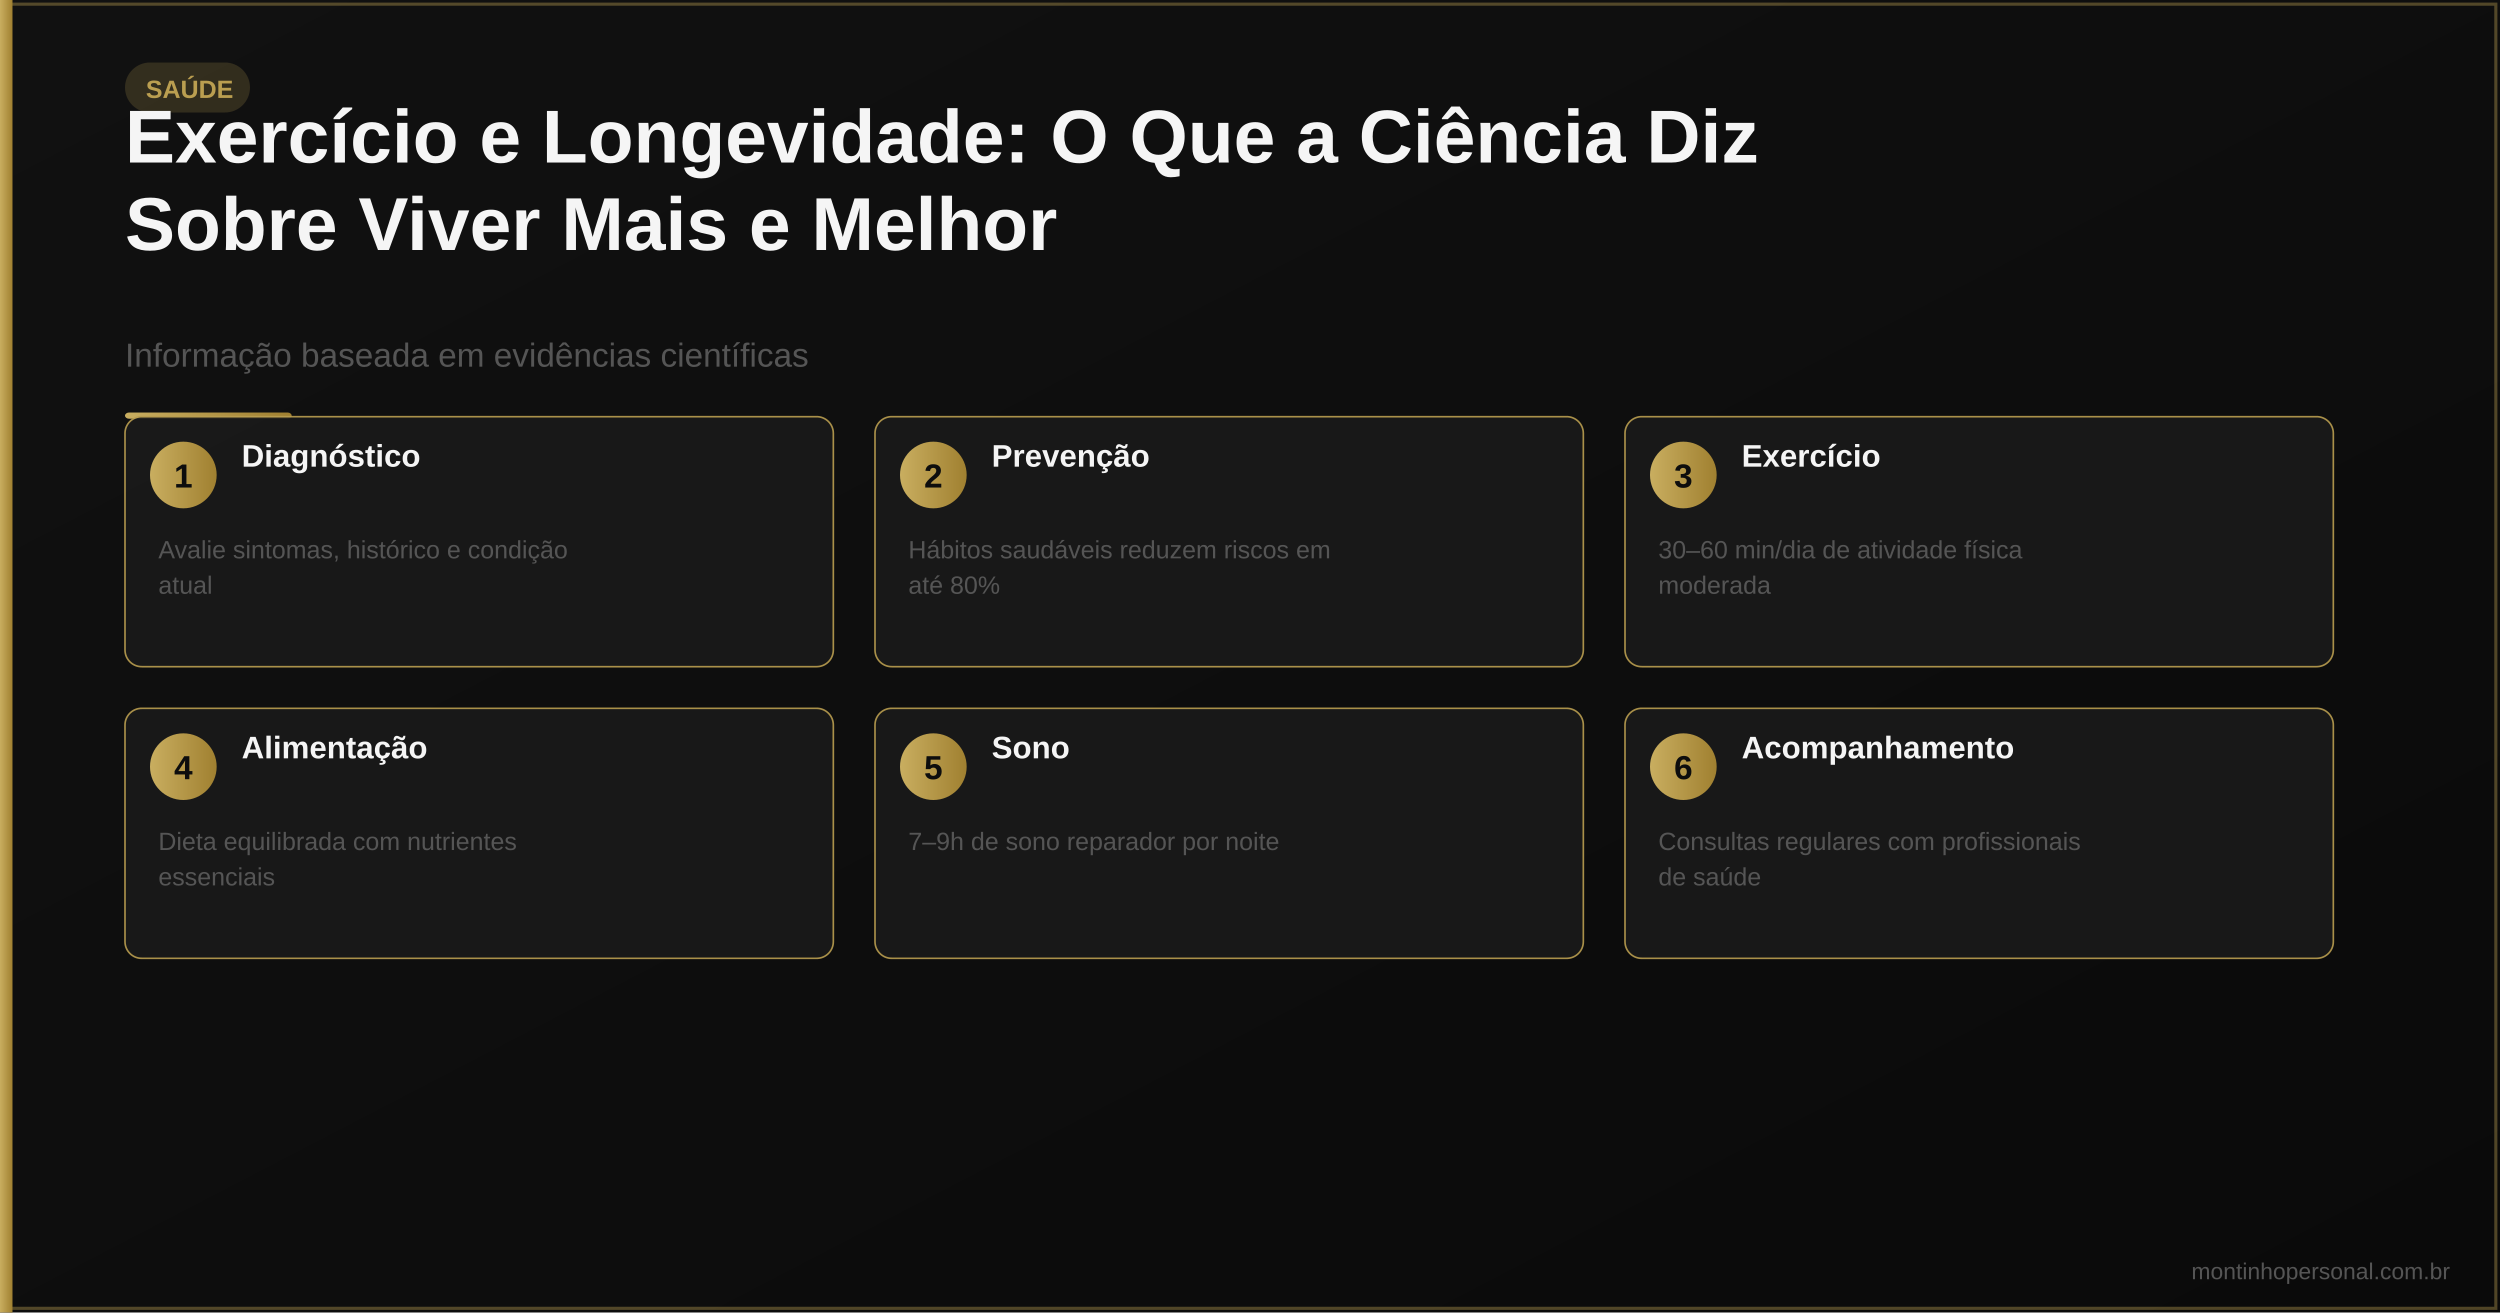
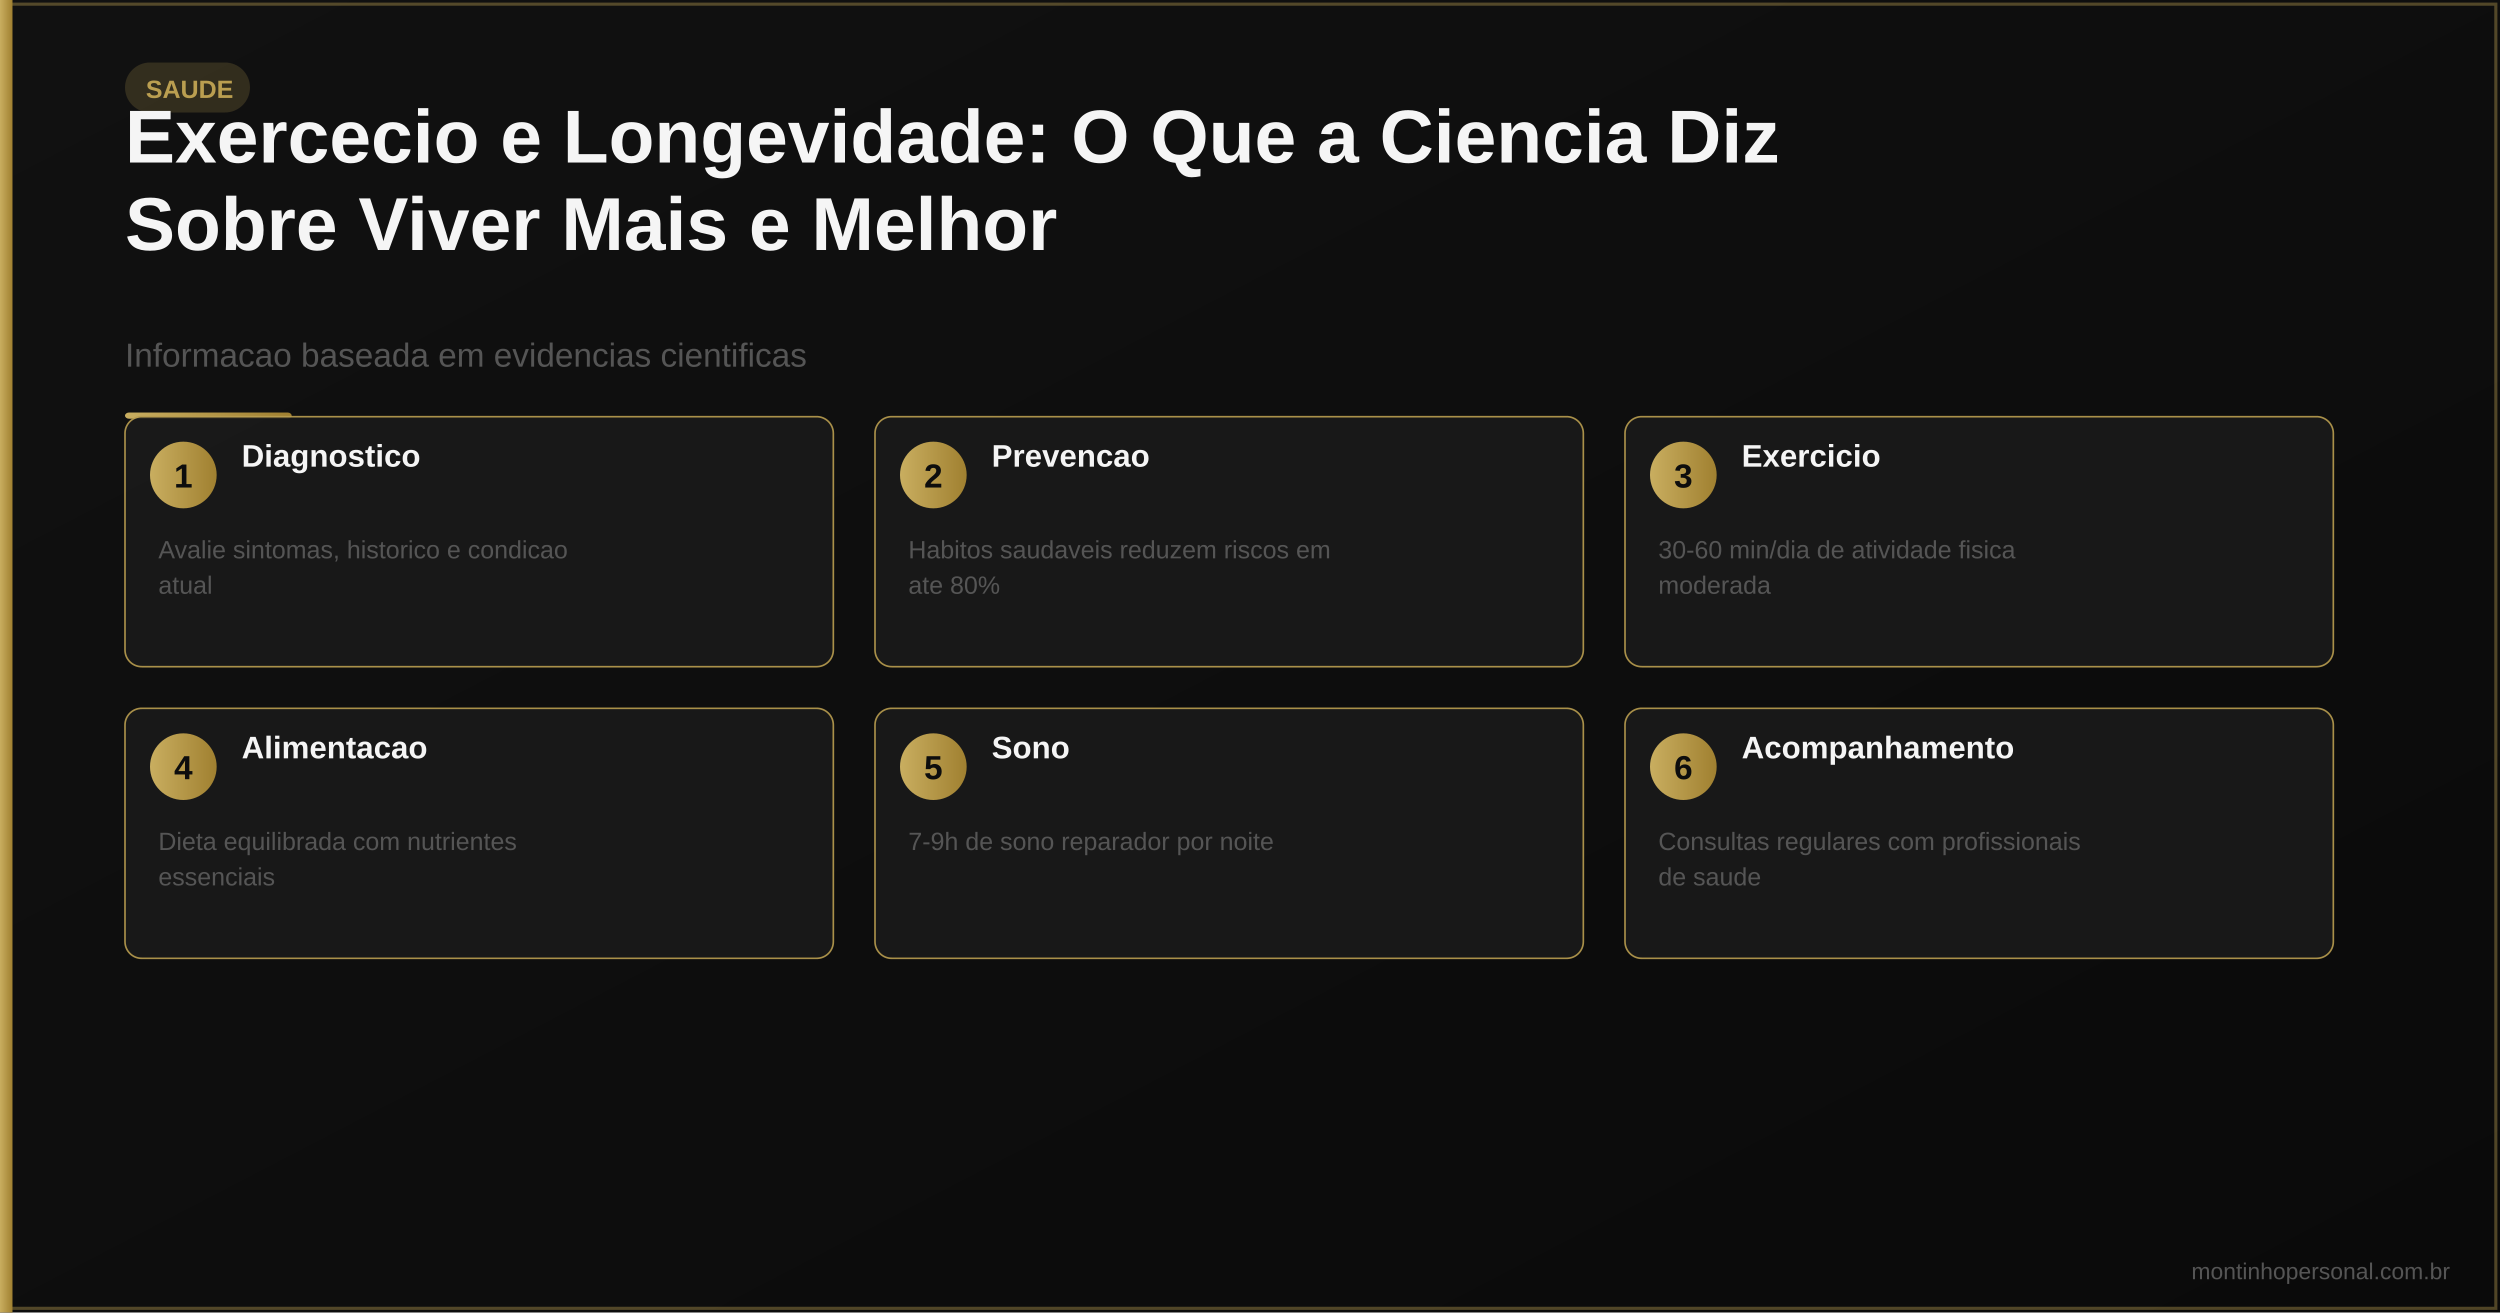
- <svg xmlns="http://www.w3.org/2000/svg" viewBox="0 0 1200 630" width="1200" height="630" role="img" aria-label="Exercício e Longevidade: O Que a Ciência Diz Sobre Viver Mais e Melhor">
+ <svg xmlns="http://www.w3.org/2000/svg" viewBox="0 0 1200 630" width="1200" height="630" role="img" aria-label="Exercecio e Longevidade: O Que a Ciencia Diz Sobre Viver Mais e Melhor">
  <defs>
    <linearGradient id="bg" x1="0" y1="0" x2="1" y2="1">
      <stop offset="0%" stop-color="#111111" />
      <stop offset="100%" stop-color="#0a0a0a" />
    </linearGradient>
    <linearGradient id="gold" x1="0" y1="0" x2="1" y2="0">
      <stop offset="0%" stop-color="#C9AE60" />
      <stop offset="100%" stop-color="#A08030" />
    </linearGradient>
  </defs>
  <rect width="1200" height="630" fill="url(#bg)" />
  <rect x="2" y="2" width="1196" height="626" fill="none" stroke="#BA9E50" stroke-width="1.5" opacity="0.4" />
  <rect x="0" y="0" width="6" height="630" fill="url(#gold)" />
  <text x="1176" y="614" font-family="Arial,sans-serif" font-size="11" fill="#555555" text-anchor="end">montinhopersonal.com.br</text>
  <rect x="60" y="30" width="60" height="24" rx="12" fill="#BA9E50" opacity="0.2" />
-   <text x="70" y="47" font-family="Arial,sans-serif" font-size="12" fill="#BA9E50" font-weight="bold">SAÚDE</text>
-   <text x="60" y="78" font-family="Arial,sans-serif" font-size="36" fill="#F5F5F5" font-weight="bold">Exercício e Longevidade: O Que a Ciência Diz</text>
+   <text x="70" y="47" font-family="Arial,sans-serif" font-size="12" fill="#BA9E50" font-weight="bold">SAUDE</text>
+   <text x="60" y="78" font-family="Arial,sans-serif" font-size="36" fill="#F5F5F5" font-weight="bold">Exercecio e Longevidade: O Que a Ciencia Diz</text>
  <text x="60" y="120" font-family="Arial,sans-serif" font-size="36" fill="#F5F5F5" font-weight="bold">Sobre Viver Mais e Melhor</text>
-   <text x="60" y="176" font-family="Arial,sans-serif" font-size="16" fill="#555555">Informação baseada em evidências científicas</text>
+   <text x="60" y="176" font-family="Arial,sans-serif" font-size="16" fill="#555555">Informacao baseada em evidencias cientificas</text>
  <rect x="60" y="198" width="80" height="3" rx="2" fill="url(#gold)" />
  <rect x="60" y="200" width="340" height="120" rx="8" fill="#1a1a1a" stroke="#BA9E50" stroke-width="0.8" opacity="0.9" />
  <circle cx="88" cy="228" r="16" fill="url(#gold)" />
  <text x="88" y="234" font-family="Arial,sans-serif" font-size="16" fill="#0d0d0d" text-anchor="middle" font-weight="bold">1</text>
-   <text x="116" y="224" font-family="Arial,sans-serif" font-size="15" fill="#F5F5F5" font-weight="bold">Diagnóstico</text>
-   <text x="76" y="268" font-family="Arial,sans-serif" font-size="12" fill="#555555">Avalie sintomas, histórico e condição</text>
+   <text x="116" y="224" font-family="Arial,sans-serif" font-size="15" fill="#F5F5F5" font-weight="bold">Diagnostico</text>
+   <text x="76" y="268" font-family="Arial,sans-serif" font-size="12" fill="#555555">Avalie sintomas, historico e condicao</text>
  <text x="76" y="285" font-family="Arial,sans-serif" font-size="12" fill="#555555">atual</text>
  <rect x="420" y="200" width="340" height="120" rx="8" fill="#1a1a1a" stroke="#BA9E50" stroke-width="0.8" opacity="0.9" />
  <circle cx="448" cy="228" r="16" fill="url(#gold)" />
  <text x="448" y="234" font-family="Arial,sans-serif" font-size="16" fill="#0d0d0d" text-anchor="middle" font-weight="bold">2</text>
-   <text x="476" y="224" font-family="Arial,sans-serif" font-size="15" fill="#F5F5F5" font-weight="bold">Prevenção</text>
-   <text x="436" y="268" font-family="Arial,sans-serif" font-size="12" fill="#555555">Hábitos saudáveis reduzem riscos em</text>
-   <text x="436" y="285" font-family="Arial,sans-serif" font-size="12" fill="#555555">até 80%</text>
+   <text x="476" y="224" font-family="Arial,sans-serif" font-size="15" fill="#F5F5F5" font-weight="bold">Prevencao</text>
+   <text x="436" y="268" font-family="Arial,sans-serif" font-size="12" fill="#555555">Habitos saudaveis reduzem riscos em</text>
+   <text x="436" y="285" font-family="Arial,sans-serif" font-size="12" fill="#555555">ate 80%</text>
  <rect x="780" y="200" width="340" height="120" rx="8" fill="#1a1a1a" stroke="#BA9E50" stroke-width="0.8" opacity="0.9" />
  <circle cx="808" cy="228" r="16" fill="url(#gold)" />
  <text x="808" y="234" font-family="Arial,sans-serif" font-size="16" fill="#0d0d0d" text-anchor="middle" font-weight="bold">3</text>
-   <text x="836" y="224" font-family="Arial,sans-serif" font-size="15" fill="#F5F5F5" font-weight="bold">Exercício</text>
-   <text x="796" y="268" font-family="Arial,sans-serif" font-size="12" fill="#555555">30–60 min/dia de atividade física</text>
+   <text x="836" y="224" font-family="Arial,sans-serif" font-size="15" fill="#F5F5F5" font-weight="bold">Exercicio</text>
+   <text x="796" y="268" font-family="Arial,sans-serif" font-size="12" fill="#555555">30-60 min/dia de atividade fisica</text>
  <text x="796" y="285" font-family="Arial,sans-serif" font-size="12" fill="#555555">moderada</text>
  <rect x="60" y="340" width="340" height="120" rx="8" fill="#1a1a1a" stroke="#BA9E50" stroke-width="0.8" opacity="0.9" />
  <circle cx="88" cy="368" r="16" fill="url(#gold)" />
  <text x="88" y="374" font-family="Arial,sans-serif" font-size="16" fill="#0d0d0d" text-anchor="middle" font-weight="bold">4</text>
-   <text x="116" y="364" font-family="Arial,sans-serif" font-size="15" fill="#F5F5F5" font-weight="bold">Alimentação</text>
+   <text x="116" y="364" font-family="Arial,sans-serif" font-size="15" fill="#F5F5F5" font-weight="bold">Alimentacao</text>
  <text x="76" y="408" font-family="Arial,sans-serif" font-size="12" fill="#555555">Dieta equilibrada com nutrientes</text>
  <text x="76" y="425" font-family="Arial,sans-serif" font-size="12" fill="#555555">essenciais</text>
  <rect x="420" y="340" width="340" height="120" rx="8" fill="#1a1a1a" stroke="#BA9E50" stroke-width="0.8" opacity="0.9" />
  <circle cx="448" cy="368" r="16" fill="url(#gold)" />
  <text x="448" y="374" font-family="Arial,sans-serif" font-size="16" fill="#0d0d0d" text-anchor="middle" font-weight="bold">5</text>
  <text x="476" y="364" font-family="Arial,sans-serif" font-size="15" fill="#F5F5F5" font-weight="bold">Sono</text>
-   <text x="436" y="408" font-family="Arial,sans-serif" font-size="12" fill="#555555">7–9h de sono reparador por noite</text>
+   <text x="436" y="408" font-family="Arial,sans-serif" font-size="12" fill="#555555">7-9h de sono reparador por noite</text>
  <rect x="780" y="340" width="340" height="120" rx="8" fill="#1a1a1a" stroke="#BA9E50" stroke-width="0.8" opacity="0.9" />
  <circle cx="808" cy="368" r="16" fill="url(#gold)" />
  <text x="808" y="374" font-family="Arial,sans-serif" font-size="16" fill="#0d0d0d" text-anchor="middle" font-weight="bold">6</text>
  <text x="836" y="364" font-family="Arial,sans-serif" font-size="15" fill="#F5F5F5" font-weight="bold">Acompanhamento</text>
  <text x="796" y="408" font-family="Arial,sans-serif" font-size="12" fill="#555555">Consultas regulares com profissionais</text>
-   <text x="796" y="425" font-family="Arial,sans-serif" font-size="12" fill="#555555">de saúde</text>
+   <text x="796" y="425" font-family="Arial,sans-serif" font-size="12" fill="#555555">de saude</text>
</svg>
